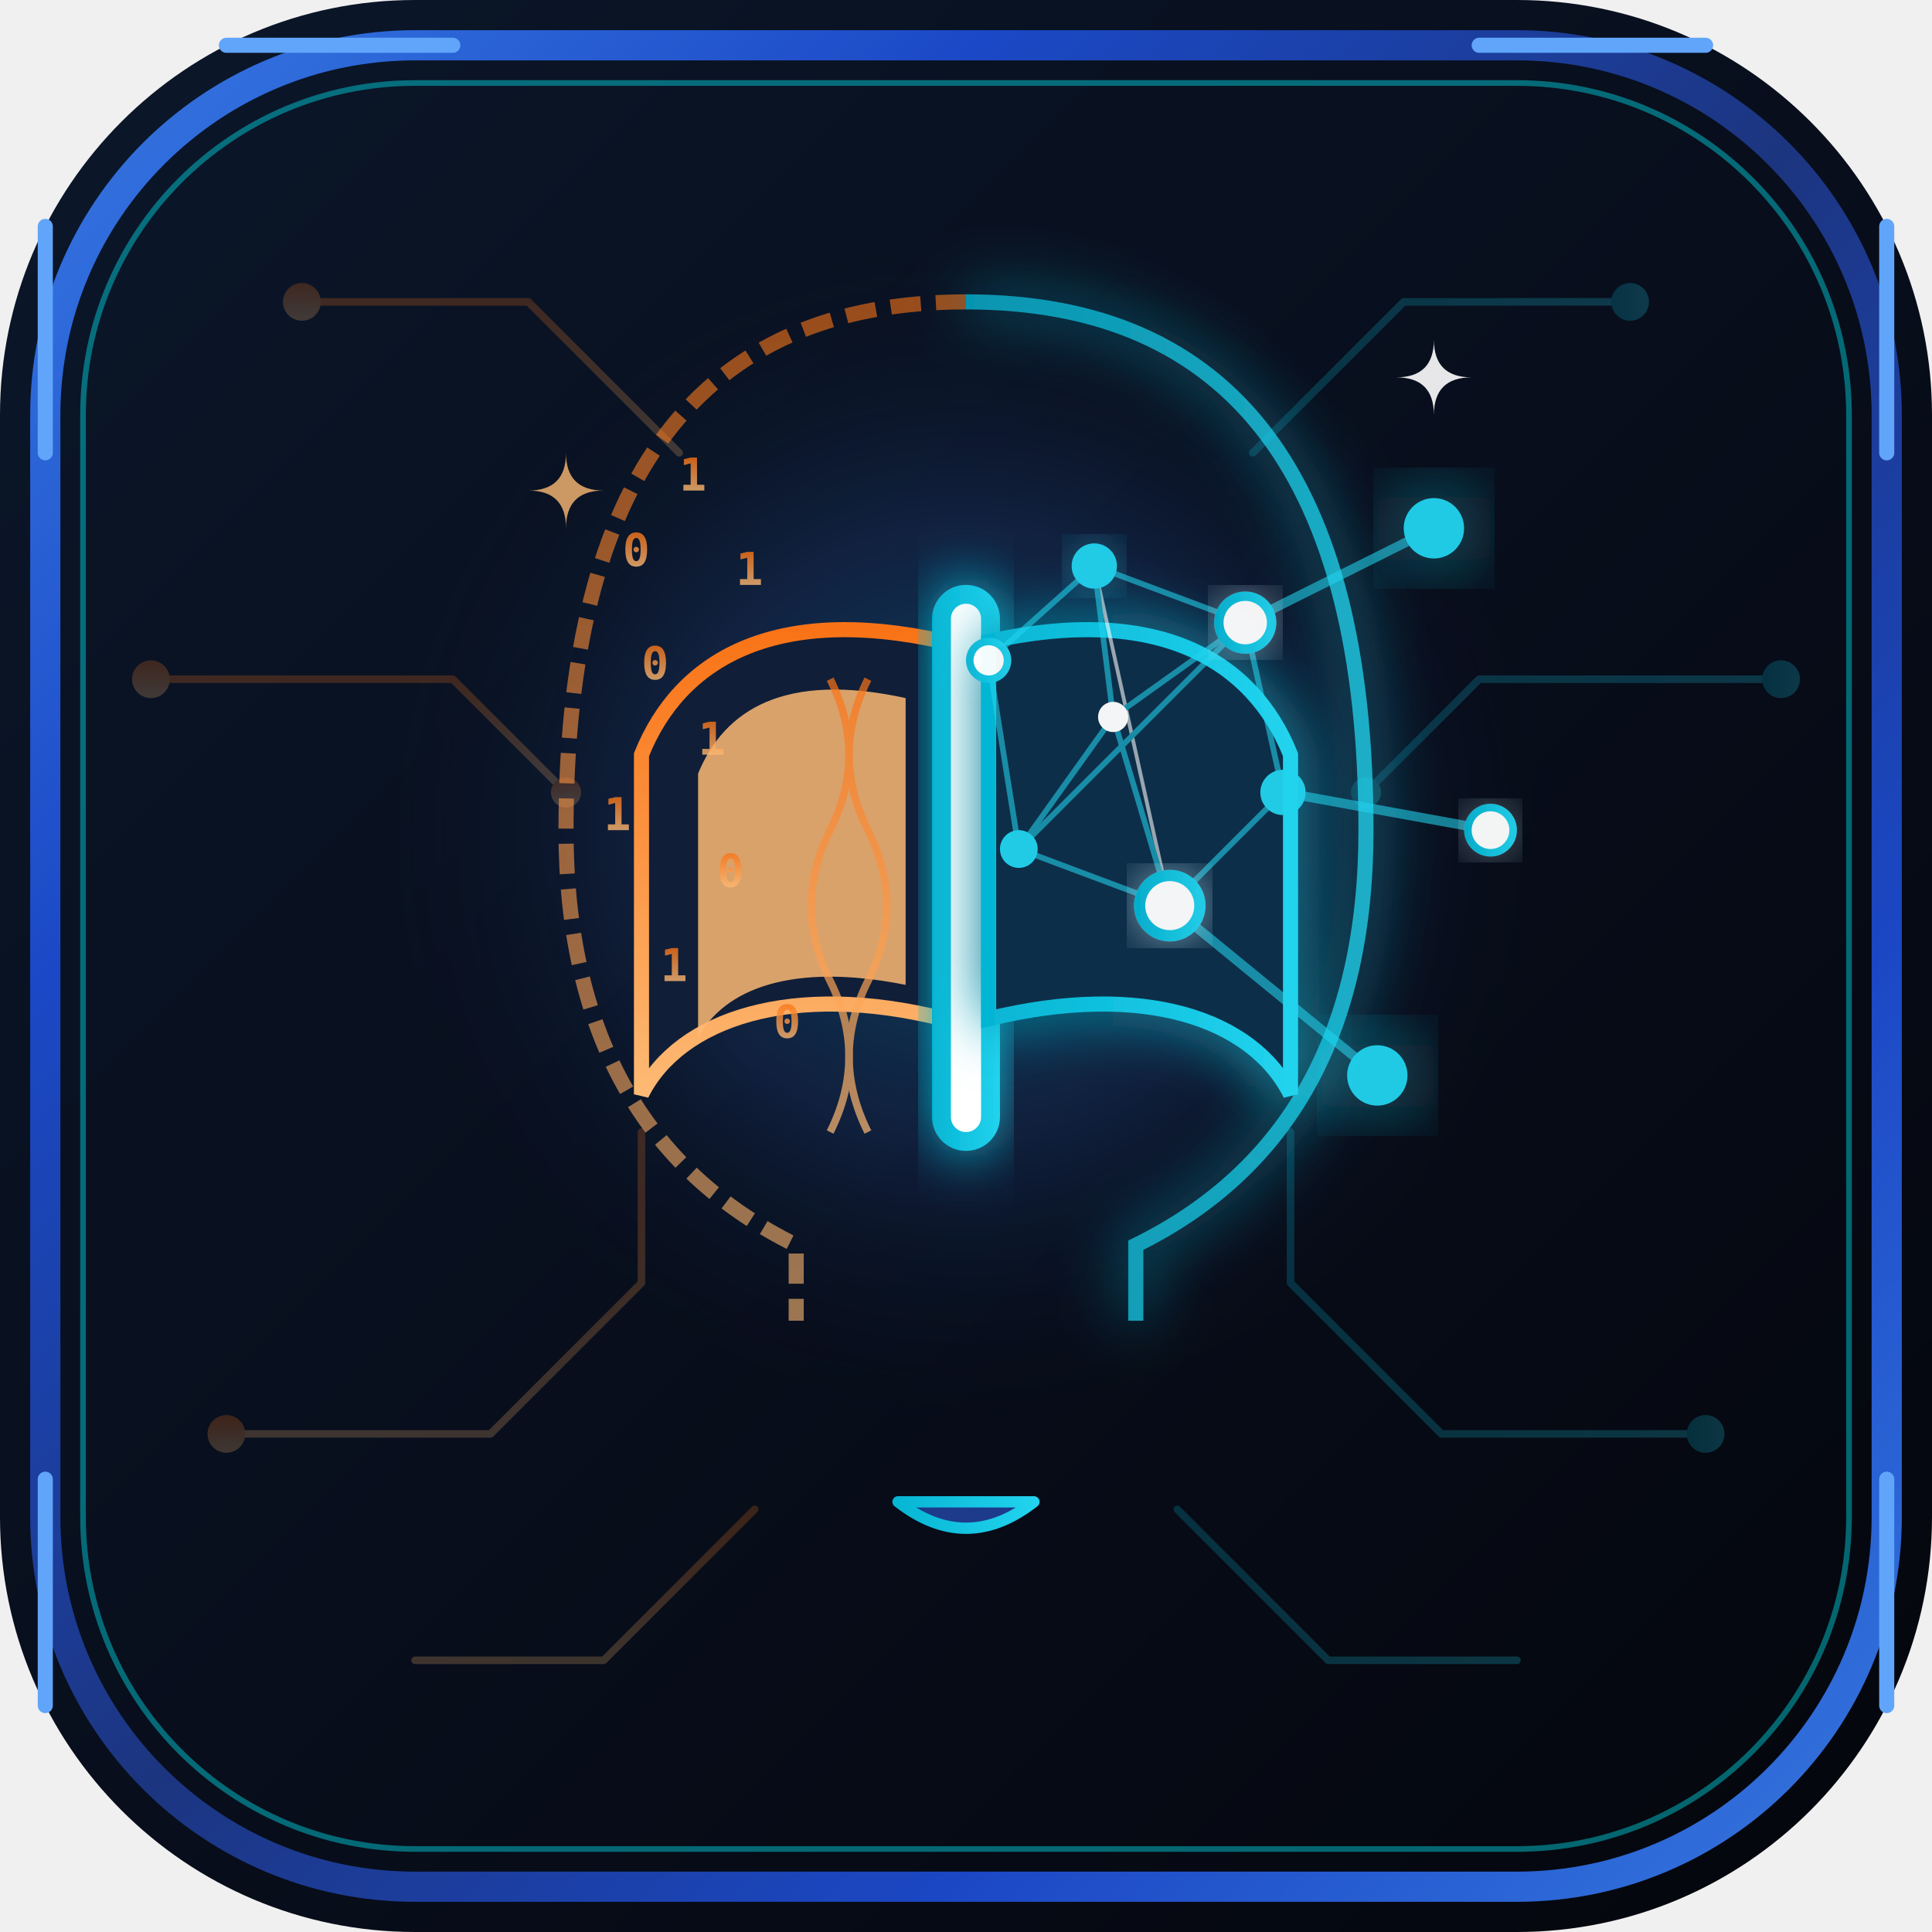
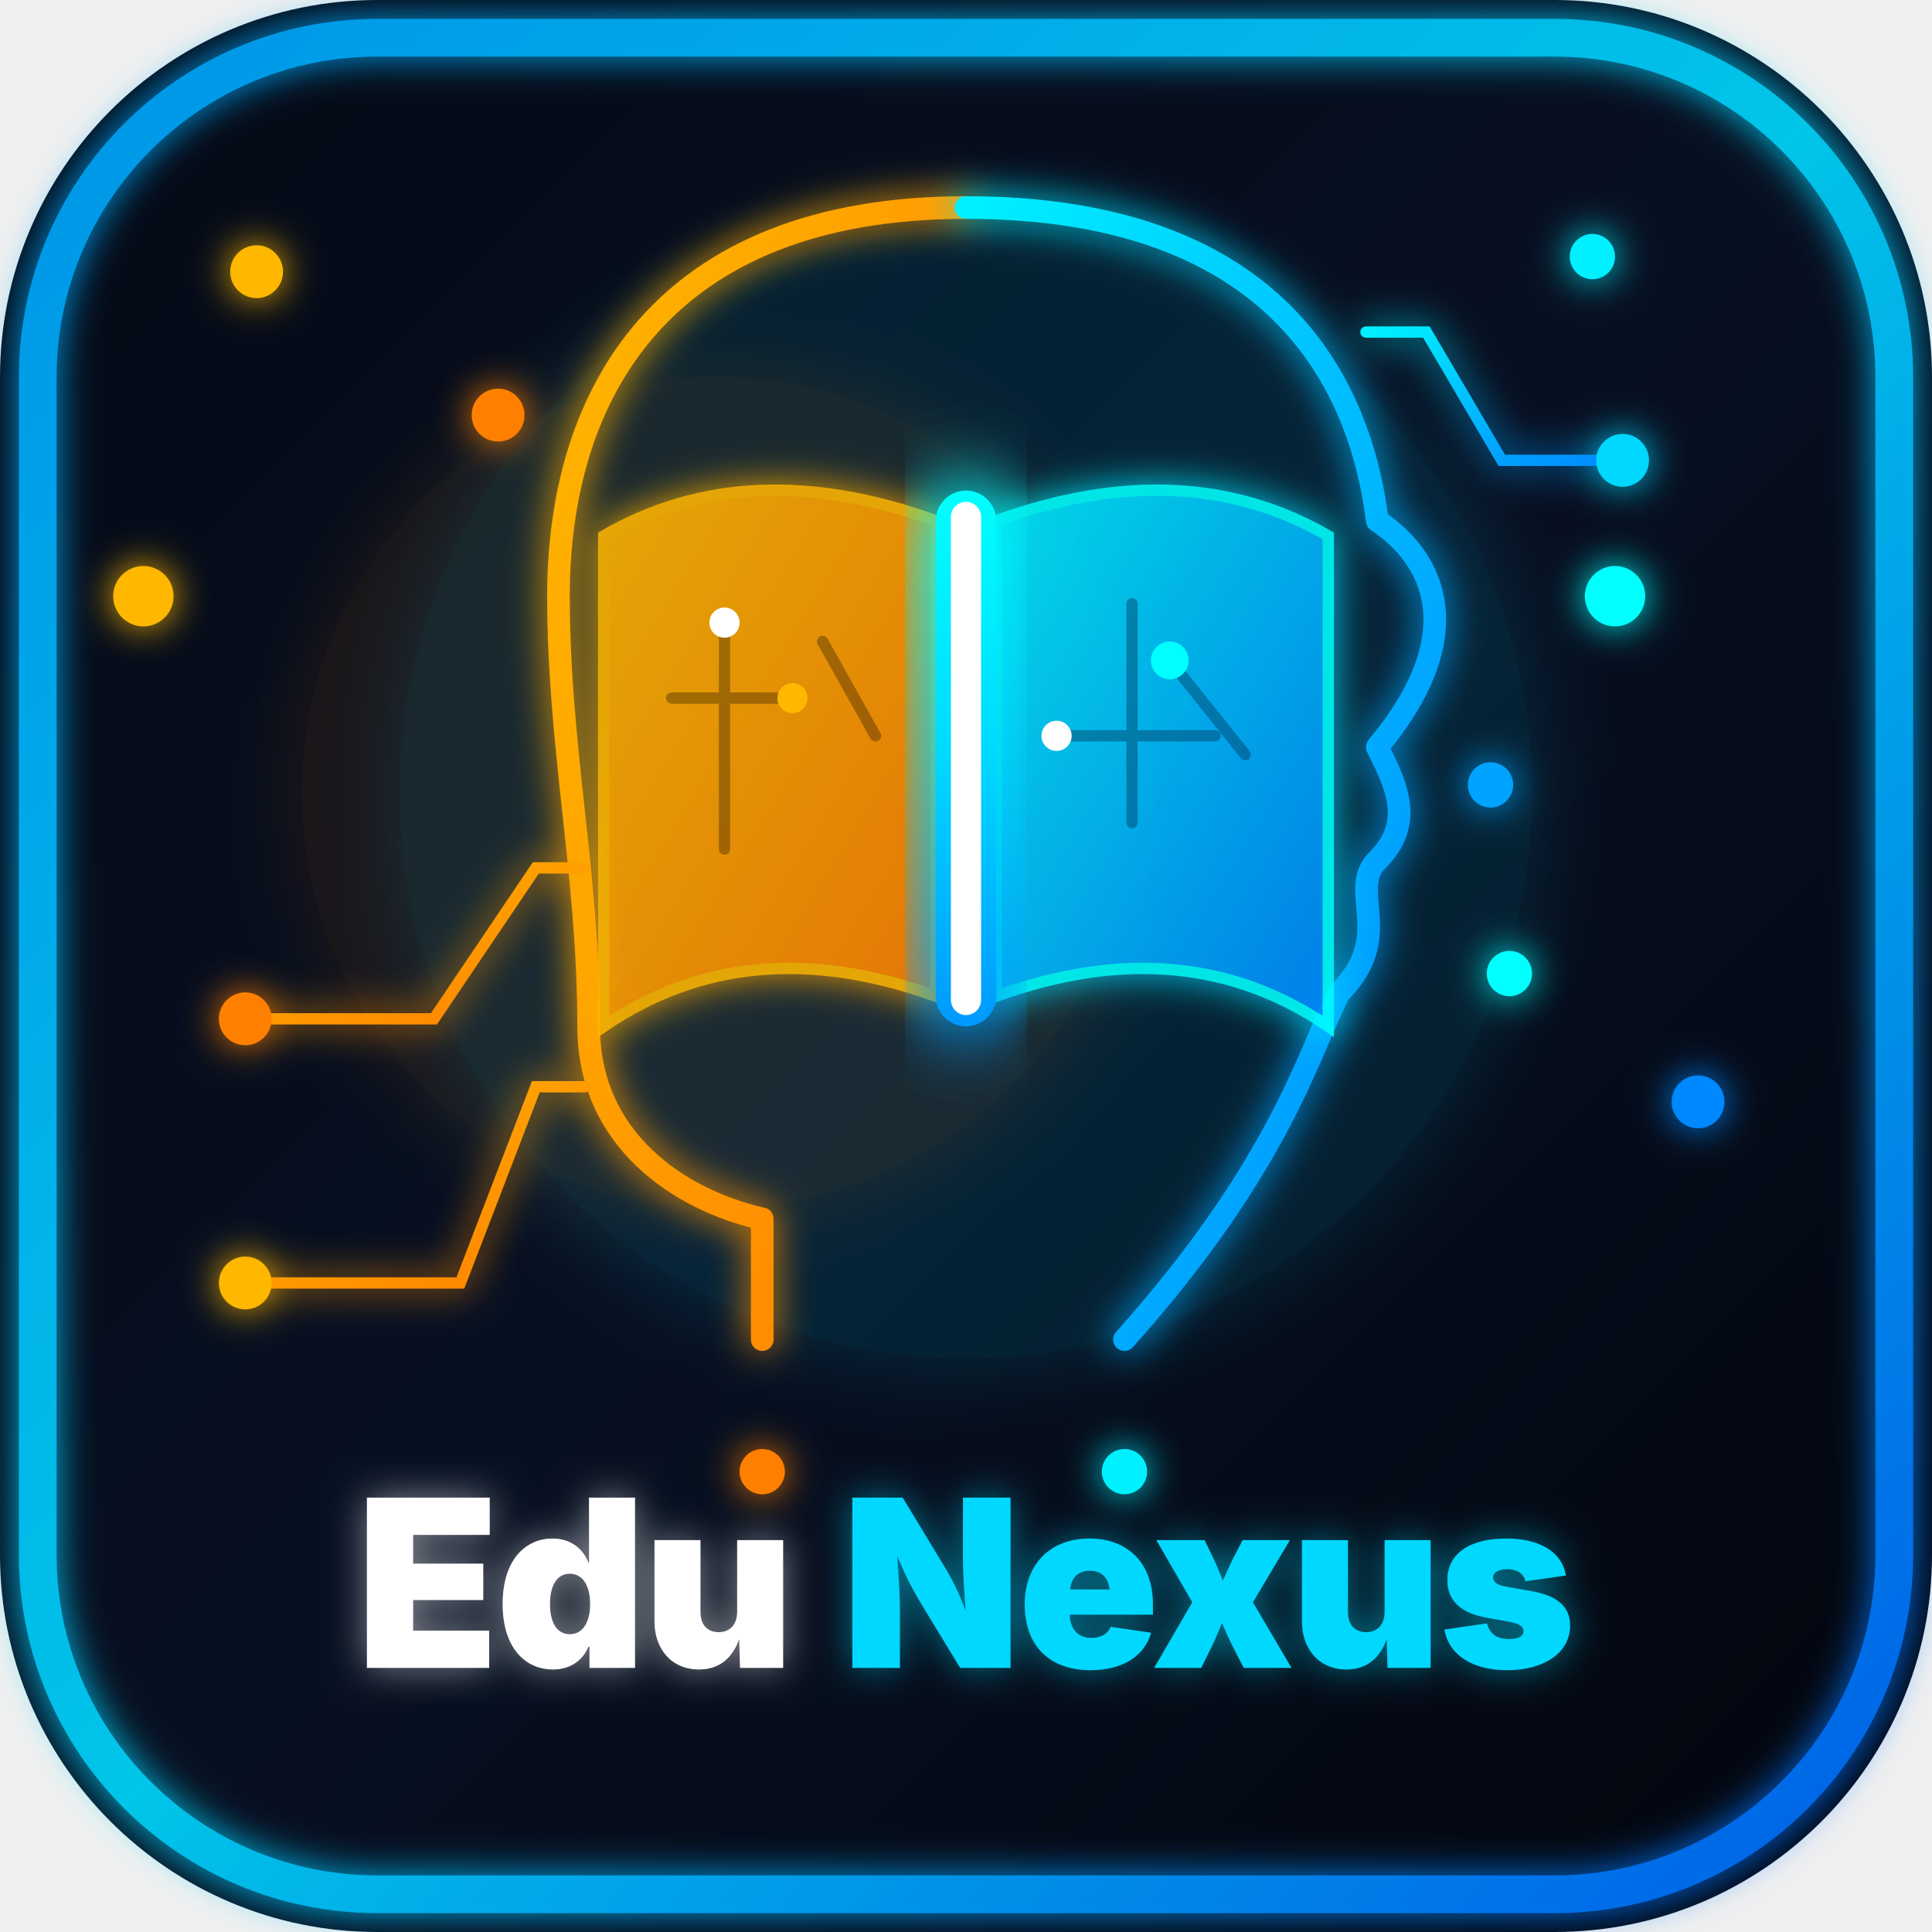
<svg xmlns="http://www.w3.org/2000/svg" viewBox="0 0 512 512" width="100%" height="100%">
  <defs>
-     <linearGradient id="mainBg" x1="0%" y1="0%" x2="100%" y2="100%">
-       <stop offset="0%" stop-color="#0b172a" />
-       <stop offset="50%" stop-color="#080e1c" />
-       <stop offset="100%" stop-color="#04060c" />
+     <linearGradient id="bgGrad" x1="0%" y1="0%" x2="100%" y2="100%">
+       <stop offset="0%" stop-color="#040914" />
+       <stop offset="50%" stop-color="#071022" />
+       <stop offset="100%" stop-color="#02050c" />
    </linearGradient>
-     <linearGradient id="metalFrame" x1="0%" y1="0%" x2="100%" y2="100%">
-       <stop offset="0%" stop-color="#3b82f6" />
-       <stop offset="25%" stop-color="#1d4ed8" />
-       <stop offset="50%" stop-color="#1e3a8a" />
-       <stop offset="75%" stop-color="#1d4ed8" />
-       <stop offset="100%" stop-color="#3b82f6" />
+     <linearGradient id="borderGrad" x1="0%" y1="0%" x2="100%" y2="100%">
+       <stop offset="0%" stop-color="#00a3ff" />
+       <stop offset="50%" stop-color="#00d8ff" />
+       <stop offset="100%" stop-color="#0066ff" />
    </linearGradient>
-     <linearGradient id="innerMetal" x1="0%" y1="0%" x2="0%" y2="100%">
-       <stop offset="0%" stop-color="#1e293b" />
-       <stop offset="100%" stop-color="#0f172a" />
+     <linearGradient id="orangeGrad" x1="0%" y1="0%" x2="100%" y2="100%">
+       <stop offset="0%" stop-color="#ffb700" />
+       <stop offset="100%" stop-color="#ff8000" />
    </linearGradient>
-     <linearGradient id="tealGlow" x1="0%" y1="0%" x2="100%" y2="0%">
-       <stop offset="0%" stop-color="#06b6d4" />
-       <stop offset="100%" stop-color="#22d3ee" />
+     <linearGradient id="cyanGrad" x1="0%" y1="0%" x2="100%" y2="100%">
+       <stop offset="0%" stop-color="#00f0ff" />
+       <stop offset="100%" stop-color="#0088ff" />
    </linearGradient>
-     <linearGradient id="copperGlow" x1="0%" y1="0%" x2="0%" y2="100%">
-       <stop offset="0%" stop-color="#f97316" />
-       <stop offset="100%" stop-color="#fdba74" />
+     <linearGradient id="spineGrad" x1="0%" y1="0%" x2="0%" y2="100%">
+       <stop offset="0%" stop-color="#00ffff" />
+       <stop offset="50%" stop-color="#00d8ff" />
+       <stop offset="100%" stop-color="#0099ff" />
    </linearGradient>
-     <linearGradient id="bulbGlass" x1="0%" y1="0%" x2="100%" y2="100%">
-       <stop offset="0%" stop-color="#ffffff" stop-opacity="0.15" />
-       <stop offset="100%" stop-color="#ffffff" stop-opacity="0.0" />
-     </linearGradient>
-     <radialGradient id="centerGlow" cx="50%" cy="45%" r="45%">
-       <stop offset="0%" stop-color="#06b6d4" stop-opacity="0.35" />
-       <stop offset="50%" stop-color="#3b82f6" stop-opacity="0.15" />
-       <stop offset="100%" stop-color="#000000" stop-opacity="0" />
-     </radialGradient>
-     <filter id="glow" x="-20%" y="-20%" width="140%" height="140%">
-       <feGaussianBlur stdDeviation="8" result="blur" />
-       <feComposite in="SourceGraphic" in2="blur" operator="over" />
+     <filter id="glowEffect" x="-20%" y="-20%" width="140%" height="140%">
+       <feGaussianBlur stdDeviation="5" result="blur" />
+       <feMerge>
+         <feMergeNode in="blur" />
+         <feMergeNode in="SourceGraphic" />
+       </feMerge>
    </filter>
-     <filter id="intenseGlow" x="-50%" y="-50%" width="200%" height="200%">
-       <feGaussianBlur stdDeviation="15" result="blur1" />
-       <feGaussianBlur stdDeviation="5" result="blur2" />
+     <filter id="strongGlow" x="-50%" y="-50%" width="200%" height="200%">
+       <feGaussianBlur stdDeviation="10" result="blur1" />
+       <feGaussianBlur stdDeviation="3" result="blur2" />
      <feMerge>
        <feMergeNode in="blur1" />
        <feMergeNode in="blur2" />
        <feMergeNode in="SourceGraphic" />
      </feMerge>
    </filter>
  </defs>
-   <rect width="512" height="512" rx="110" fill="url(#mainBg)" />
-   <circle cx="256" cy="240" r="180" fill="url(#centerGlow)" />
-   <rect x="12" y="12" width="488" height="488" rx="98" fill="none" stroke="url(#metalFrame)" stroke-width="8" opacity="0.9" />
-   <rect x="22" y="22" width="468" height="468" rx="88" fill="none" stroke="#00f2fe" stroke-width="1.5" opacity="0.4" />
-   <path d="M 60 12 L 120 12" stroke="#60a5fa" stroke-width="4" stroke-linecap="round" />
-   <path d="M 392 12 L 452 12" stroke="#60a5fa" stroke-width="4" stroke-linecap="round" />
-   <path d="M 12 60 L 12 120" stroke="#60a5fa" stroke-width="4" stroke-linecap="round" />
-   <path d="M 12 392 L 12 452" stroke="#60a5fa" stroke-width="4" stroke-linecap="round" />
-   <path d="M 500 60 L 500 120" stroke="#60a5fa" stroke-width="4" stroke-linecap="round" />
-   <path d="M 500 392 L 500 452" stroke="#60a5fa" stroke-width="4" stroke-linecap="round" />
-   <g opacity="0.22" stroke-linecap="round" stroke-linejoin="round">
-     <g stroke="url(#copperGlow)" stroke-width="2" fill="none">
-       <path d="M 40 180 L 120 180 L 150 210" />
-       <circle cx="40" cy="180" r="4" fill="url(#copperGlow)" />
-       <circle cx="150" cy="210" r="3" fill="url(#copperGlow)" />
-       <path d="M 80 80 L 140 80 L 180 120" />
-       <circle cx="80" cy="80" r="4" fill="url(#copperGlow)" />
-       <path d="M 60 380 L 130 380 L 170 340 L 170 300" />
-       <circle cx="60" cy="380" r="4" fill="url(#copperGlow)" />
-       <path d="M 110 440 L 160 440 L 200 400" />
+   <rect width="512" height="512" rx="100" fill="url(#bgGrad)" />
+   <rect x="10" y="10" width="492" height="492" rx="90" fill="none" stroke="url(#borderGrad)" stroke-width="10" filter="url(#glowEffect)" opacity="0.9" />
+   <circle cx="256" cy="210" r="150" fill="#00d8ff" opacity="0.1" filter="url(#strongGlow)" />
+   <circle cx="190" cy="210" r="110" fill="#ff8000" opacity="0.08" filter="url(#strongGlow)" />
+   <g transform="translate(0, -10)">
+     <path d="M 256 65 C 175 65, 148 115, 148 168 C 148 208, 156 242, 156 282 C 156 312, 180 328, 202 333 L 202 365" fill="none" stroke="url(#orangeGrad)" stroke-width="6" stroke-linecap="round" stroke-linejoin="round" filter="url(#glowEffect)" />
+     <path d="M 256 65 C 335 65, 360 108, 365 148 C 380 158, 390 178, 365 208 C 370 218, 375 228, 365 238 C 357 246, 370 258, 355 273 C 347 288, 340 318, 298 365" fill="none" stroke="url(#cyanGrad)" stroke-width="6" stroke-linecap="round" stroke-linejoin="round" filter="url(#glowEffect)" />
+     <g stroke="url(#orangeGrad)" stroke-width="3" fill="none" stroke-linecap="round" filter="url(#glowEffect)">
+       <path d="M 152 82 L 95 82 L 68 82" />
+       <circle cx="68" cy="82" r="7" fill="#ffb700" stroke="none" />
+       <path d="M 132 120 L 132 120" />
+       <circle cx="132" cy="120" r="7" fill="#ff8000" stroke="none" />
+       <path d="M 148 168 L 88 168 L 38 168" />
+       <circle cx="38" cy="168" r="8" fill="#ffb700" stroke="none" />
+       <path d="M 155 240 L 142 240 L 115 280 L 65 280" />
+       <circle cx="65" cy="280" r="7" fill="#ff8000" stroke="none" />
+       <path d="M 155 298 L 142 298 L 122 350 L 65 350" />
+       <circle cx="65" cy="350" r="7" fill="#ffb700" stroke="none" />
+       <path d="M 202 333 L 202 365 L 202 400" />
+       <circle cx="202" cy="400" r="6" fill="#ff8000" stroke="none" />
    </g>
-     <g stroke="url(#tealGlow)" stroke-width="2" fill="none">
-       <path d="M 472 180 L 392 180 L 362 210" />
-       <circle cx="472" cy="180" r="4" fill="url(#tealGlow)" />
-       <circle cx="362" cy="210" r="3" fill="url(#tealGlow)" />
-       <path d="M 432 80 L 372 80 L 332 120" />
-       <circle cx="432" cy="80" r="4" fill="url(#tealGlow)" />
-       <path d="M 452 380 L 382 380 L 342 340 L 342 300" />
-       <circle cx="452" cy="380" r="4" fill="url(#tealGlow)" />
-       <path d="M 402 440 L 352 440 L 312 400" />
+     <g stroke="url(#cyanGrad)" stroke-width="3" fill="none" stroke-linecap="round" filter="url(#glowEffect)">
+       <path d="M 360 78 L 385 78 L 422 78" />
+       <circle cx="422" cy="78" r="6" fill="#00f0ff" stroke="none" />
+       <path d="M 362 98 L 378 98 L 398 132 L 430 132" />
+       <circle cx="430" cy="132" r="7" fill="#00d8ff" stroke="none" />
+       <path d="M 372 168 L 398 168 L 428 168" />
+       <circle cx="428" cy="168" r="8" fill="#00ffff" stroke="none" />
+       <path d="M 350 218 L 395 218" />
+       <circle cx="395" cy="218" r="6" fill="#00a3ff" stroke="none" />
+       <path d="M 365 268 L 400 268" />
+       <circle cx="400" cy="268" r="6" fill="#00ffff" stroke="none" />
+       <path d="M 358 302 L 450 302" />
+       <circle cx="450" cy="302" r="7" fill="#0088ff" stroke="none" />
+       <path d="M 298 365 L 298 400" />
+       <circle cx="298" cy="400" r="6" fill="#00f0ff" stroke="none" />
    </g>
+     <path d="M 248 148 Q 198 130 160 152 Q 160 248 160 282 Q 198 256 248 274 Z" fill="url(#orangeGrad)" opacity="0.88" stroke="#ffb700" stroke-width="3" filter="url(#glowEffect)" />
+     <path d="M 178 195 L 210 195 M 192 175 L 192 235 M 218 180 L 232 205" stroke="#000000" opacity="0.3" stroke-width="3" stroke-linecap="round" />
+     <circle cx="210" cy="195" r="4" fill="#ffb700" />
+     <circle cx="192" cy="175" r="4" fill="#ffffff" />
+     <path d="M 264 148 Q 314 130 352 152 Q 352 248 352 282 Q 314 256 264 274 Z" fill="url(#cyanGrad)" opacity="0.88" stroke="#00ffff" stroke-width="3" filter="url(#glowEffect)" />
+     <path d="M 280 205 L 322 205 M 300 170 L 300 228 M 310 185 L 330 210" stroke="#002b4d" opacity="0.4" stroke-width="3" stroke-linecap="round" />
+     <circle cx="310" cy="185" r="5" fill="#00ffff" />
+     <circle cx="280" cy="205" r="4" fill="#ffffff" />
+     <rect x="248" y="140" width="16" height="142" rx="8" fill="url(#spineGrad)" filter="url(#strongGlow)" />
+     <rect x="252" y="143" width="8" height="136" rx="4" fill="#ffffff" />
  </g>
-   <g transform="translate(0, -10)">
-     <g transform="translate(196, 360)" fill="none" stroke-linecap="round" stroke-linejoin="round">
-       <path d="M 15 10 L 105 10" stroke="url(#tealGlow)" stroke-width="8" filter="url(#glow)" />
-       <path d="M 22 24 L 98 24" stroke="url(#tealGlow)" stroke-width="8" />
-       <path d="M 30 38 L 90 38" stroke="url(#tealGlow)" stroke-width="8" />
-       <path d="M 42 48 L 78 48 Q 60 62 42 48" fill="#1e3a8a" stroke="url(#tealGlow)" stroke-width="3" />
-     </g>
-     <path d="M 256 90 Q 150 90 150 230 Q 150 310 211 340 L 211 360" fill="none" stroke="url(#copperGlow)" stroke-width="4" stroke-dasharray="8 4" opacity="0.6" />
-     <path d="M 256 90 Q 362 90 362 230 Q 362 310 301 340 L 301 360" fill="none" stroke="url(#tealGlow)" stroke-width="4" opacity="0.8" filter="url(#glow)" />
-     <path d="M 250 180 C 205 170, 180 185, 170 210 L 170 300 C 180 280, 210 270, 250 280 Z" fill="#101e38" stroke="url(#copperGlow)" stroke-width="4" />
-     <path d="M 240 195 C 208 188, 192 198, 185 215 L 185 285 C 192 272, 210 265, 240 271 Z" fill="#fdba74" opacity="0.85" />
-     <rect x="247" y="165" width="18" height="150" rx="9" fill="url(#tealGlow)" filter="url(#glow)" />
-     <rect x="252" y="170" width="8" height="140" rx="4" fill="#ffffff" />
-     <g fill="url(#copperGlow)" font-family="monospace" font-size="12" font-weight="bold" opacity="0.8" transform="translate(130, 120)">
-       <text x="50" y="20">1</text>
-       <text x="35" y="40">0</text>
-       <text x="65" y="45">1</text>
-       <text x="40" y="70">0</text>
-       <text x="55" y="90">1</text>
-       <text x="30" y="110">1</text>
-       <text x="60" y="125">0</text>
-       <text x="45" y="150">1</text>
-       <text x="75" y="165">0</text>
-     </g>
-     <g stroke="url(#copperGlow)" stroke-width="2" fill="none" opacity="0.7">
-       <path d="M 230 310 Q 220 290 230 270 T 230 230 T 230 190" />
-       <path d="M 220 310 Q 230 290 220 270 T 220 230 T 220 190" />
-       <line x1="223" y1="298" x2="227" y2="298" />
-       <line x1="221" y1="280" x2="229" y2="280" />
-       <line x1="223" y1="258" x2="227" y2="258" />
-       <line x1="221" y1="240" x2="229" y2="240" />
-       <line x1="223" y1="218" x2="227" y2="218" />
-       <line x1="221" y1="200" x2="229" y2="200" />
-     </g>
-     <path d="M 262 180 C 307 170, 332 185, 342 210 L 342 300 C 332 280, 303 270, 262 280 Z" fill="#082f49" stroke="url(#tealGlow)" stroke-width="4" filter="url(#glow)" />
-     <g opacity="0.95">
-       <g stroke="#22d3ee" stroke-width="1.5" opacity="0.6">
-         <line x1="262" y1="185" x2="290" y2="160" />
-         <line x1="290" y1="160" x2="330" y2="175" />
-         <line x1="330" y1="175" x2="340" y2="220" />
-         <line x1="340" y1="220" x2="310" y2="250" />
-         <line x1="310" y1="250" x2="270" y2="235" />
-         <line x1="270" y1="235" x2="262" y2="185" />
-         <line x1="290" y1="160" x2="310" y2="250" stroke="#ffffff" stroke-width="1" />
-         <line x1="270" y1="235" x2="330" y2="175" />
-         <line x1="270" y1="235" x2="295" y2="200" />
-         <line x1="310" y1="250" x2="295" y2="200" />
-         <line x1="330" y1="175" x2="295" y2="200" />
-         <line x1="290" y1="160" x2="295" y2="200" />
-         <line x1="330" y1="175" x2="380" y2="150" stroke-width="2.5" />
-         <line x1="340" y1="220" x2="395" y2="230" stroke-width="2.5" />
-         <line x1="310" y1="250" x2="365" y2="295" stroke-width="2.5" />
-       </g>
-       <circle cx="262" cy="185" r="5" fill="#ffffff" stroke="url(#tealGlow)" stroke-width="2" />
-       <circle cx="290" cy="160" r="6" fill="#22d3ee" filter="url(#glow)" />
-       <circle cx="330" cy="175" r="7" fill="#ffffff" stroke="url(#tealGlow)" stroke-width="2.5" filter="url(#glow)" />
-       <circle cx="340" cy="220" r="6" fill="#22d3ee" />
-       <circle cx="310" cy="250" r="8" fill="#ffffff" stroke="url(#tealGlow)" stroke-width="3" filter="url(#glow)" />
-       <circle cx="270" cy="235" r="5" fill="#22d3ee" />
-       <circle cx="295" cy="200" r="4" fill="#ffffff" />
-       <circle cx="380" cy="150" r="8" fill="#22d3ee" filter="url(#intenseGlow)" />
-       <circle cx="395" cy="230" r="6" fill="#ffffff" stroke="url(#tealGlow)" stroke-width="2" filter="url(#glow)" />
-       <circle cx="365" cy="295" r="8" fill="#22d3ee" filter="url(#intenseGlow)" />
-     </g>
-     <path d="M 370 110 Q 380 110 380 100 Q 380 110 390 110 Q 380 110 380 120 Q 380 110 370 110" fill="#ffffff" opacity="0.9" />
-     <path d="M 140 140 Q 150 140 150 130 Q 150 140 160 140 Q 150 140 150 150 Q 150 140 140 140" fill="#fdba74" opacity="0.8" />
+   <g transform="translate(256, 442)">
+     <text x="0" y="0" text-anchor="middle" font-family="'Plus Jakarta Sans', 'Inter', -apple-system, sans-serif" font-weight="900" font-size="62" letter-spacing="-1" opacity="0.5" filter="url(#glowEffect)">
+       <tspan fill="#ffffff">Edu</tspan>
+       <tspan fill="#00d8ff">Nexus</tspan>
+     </text>
+     <text x="0" y="0" text-anchor="middle" font-family="'Plus Jakarta Sans', 'Inter', -apple-system, sans-serif" font-weight="900" font-size="62" letter-spacing="-1">
+       <tspan fill="#ffffff">Edu</tspan>
+       <tspan fill="#00d8ff">Nexus</tspan>
+     </text>
  </g>
</svg>
